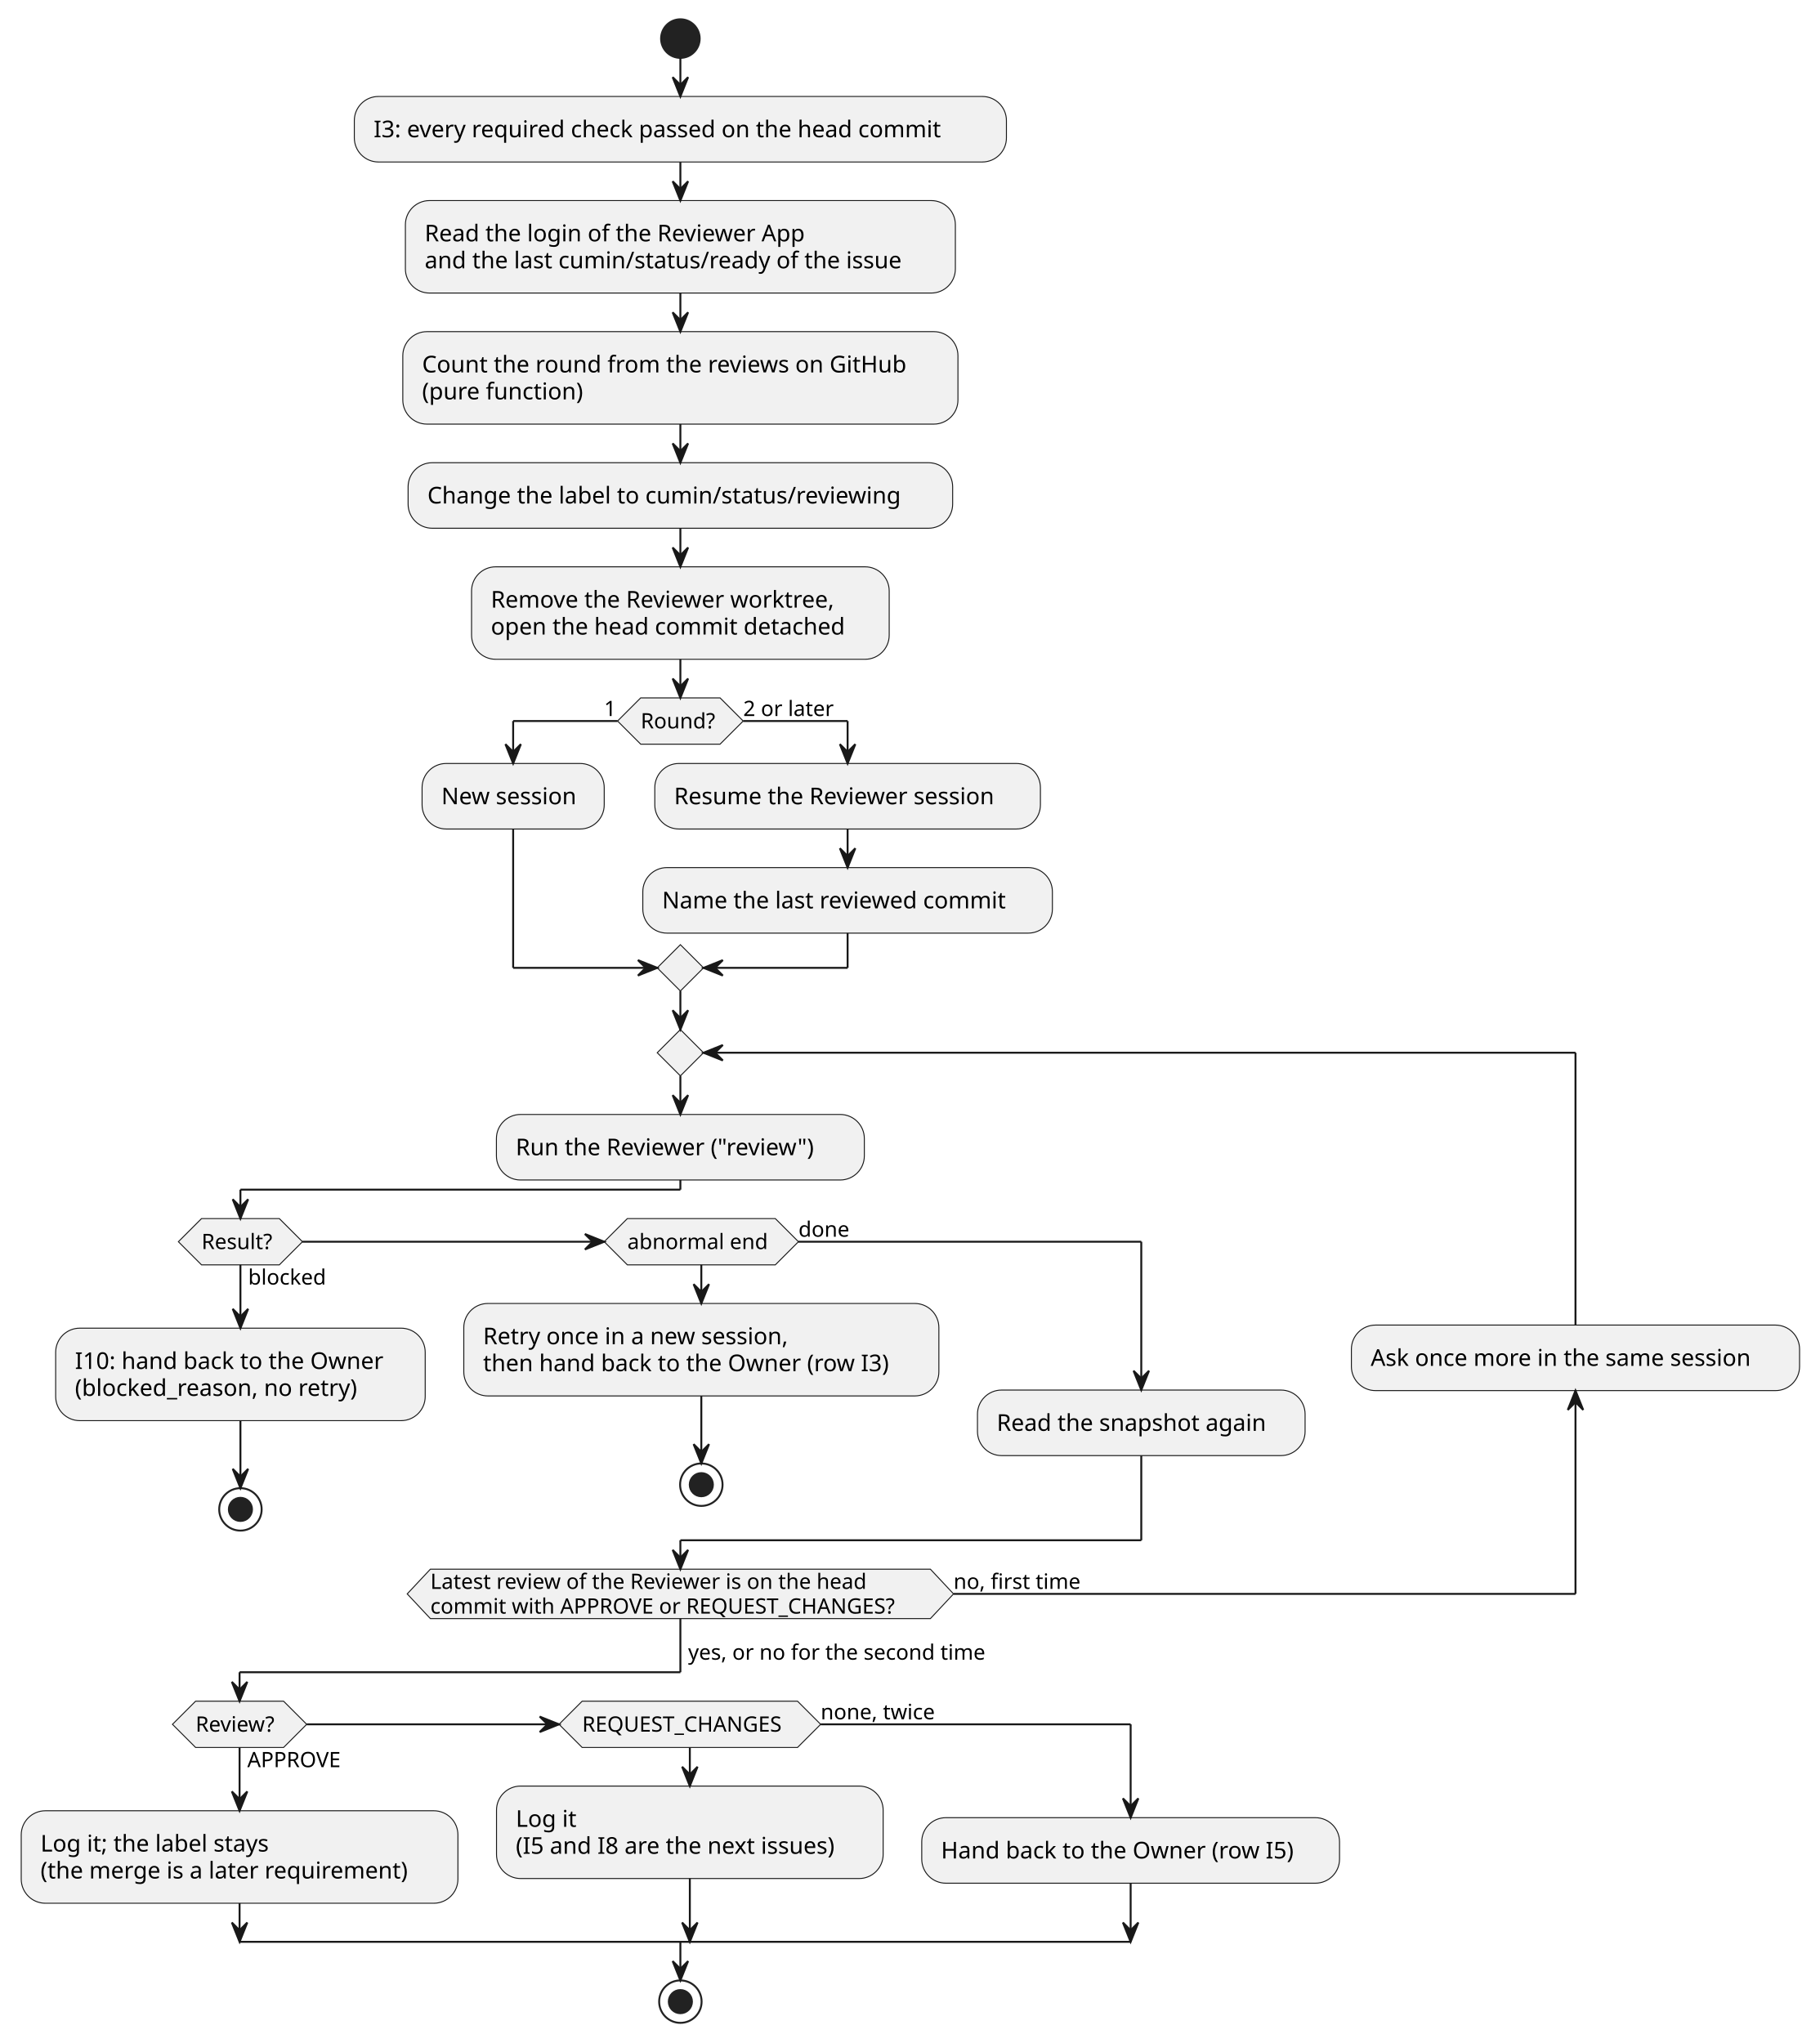
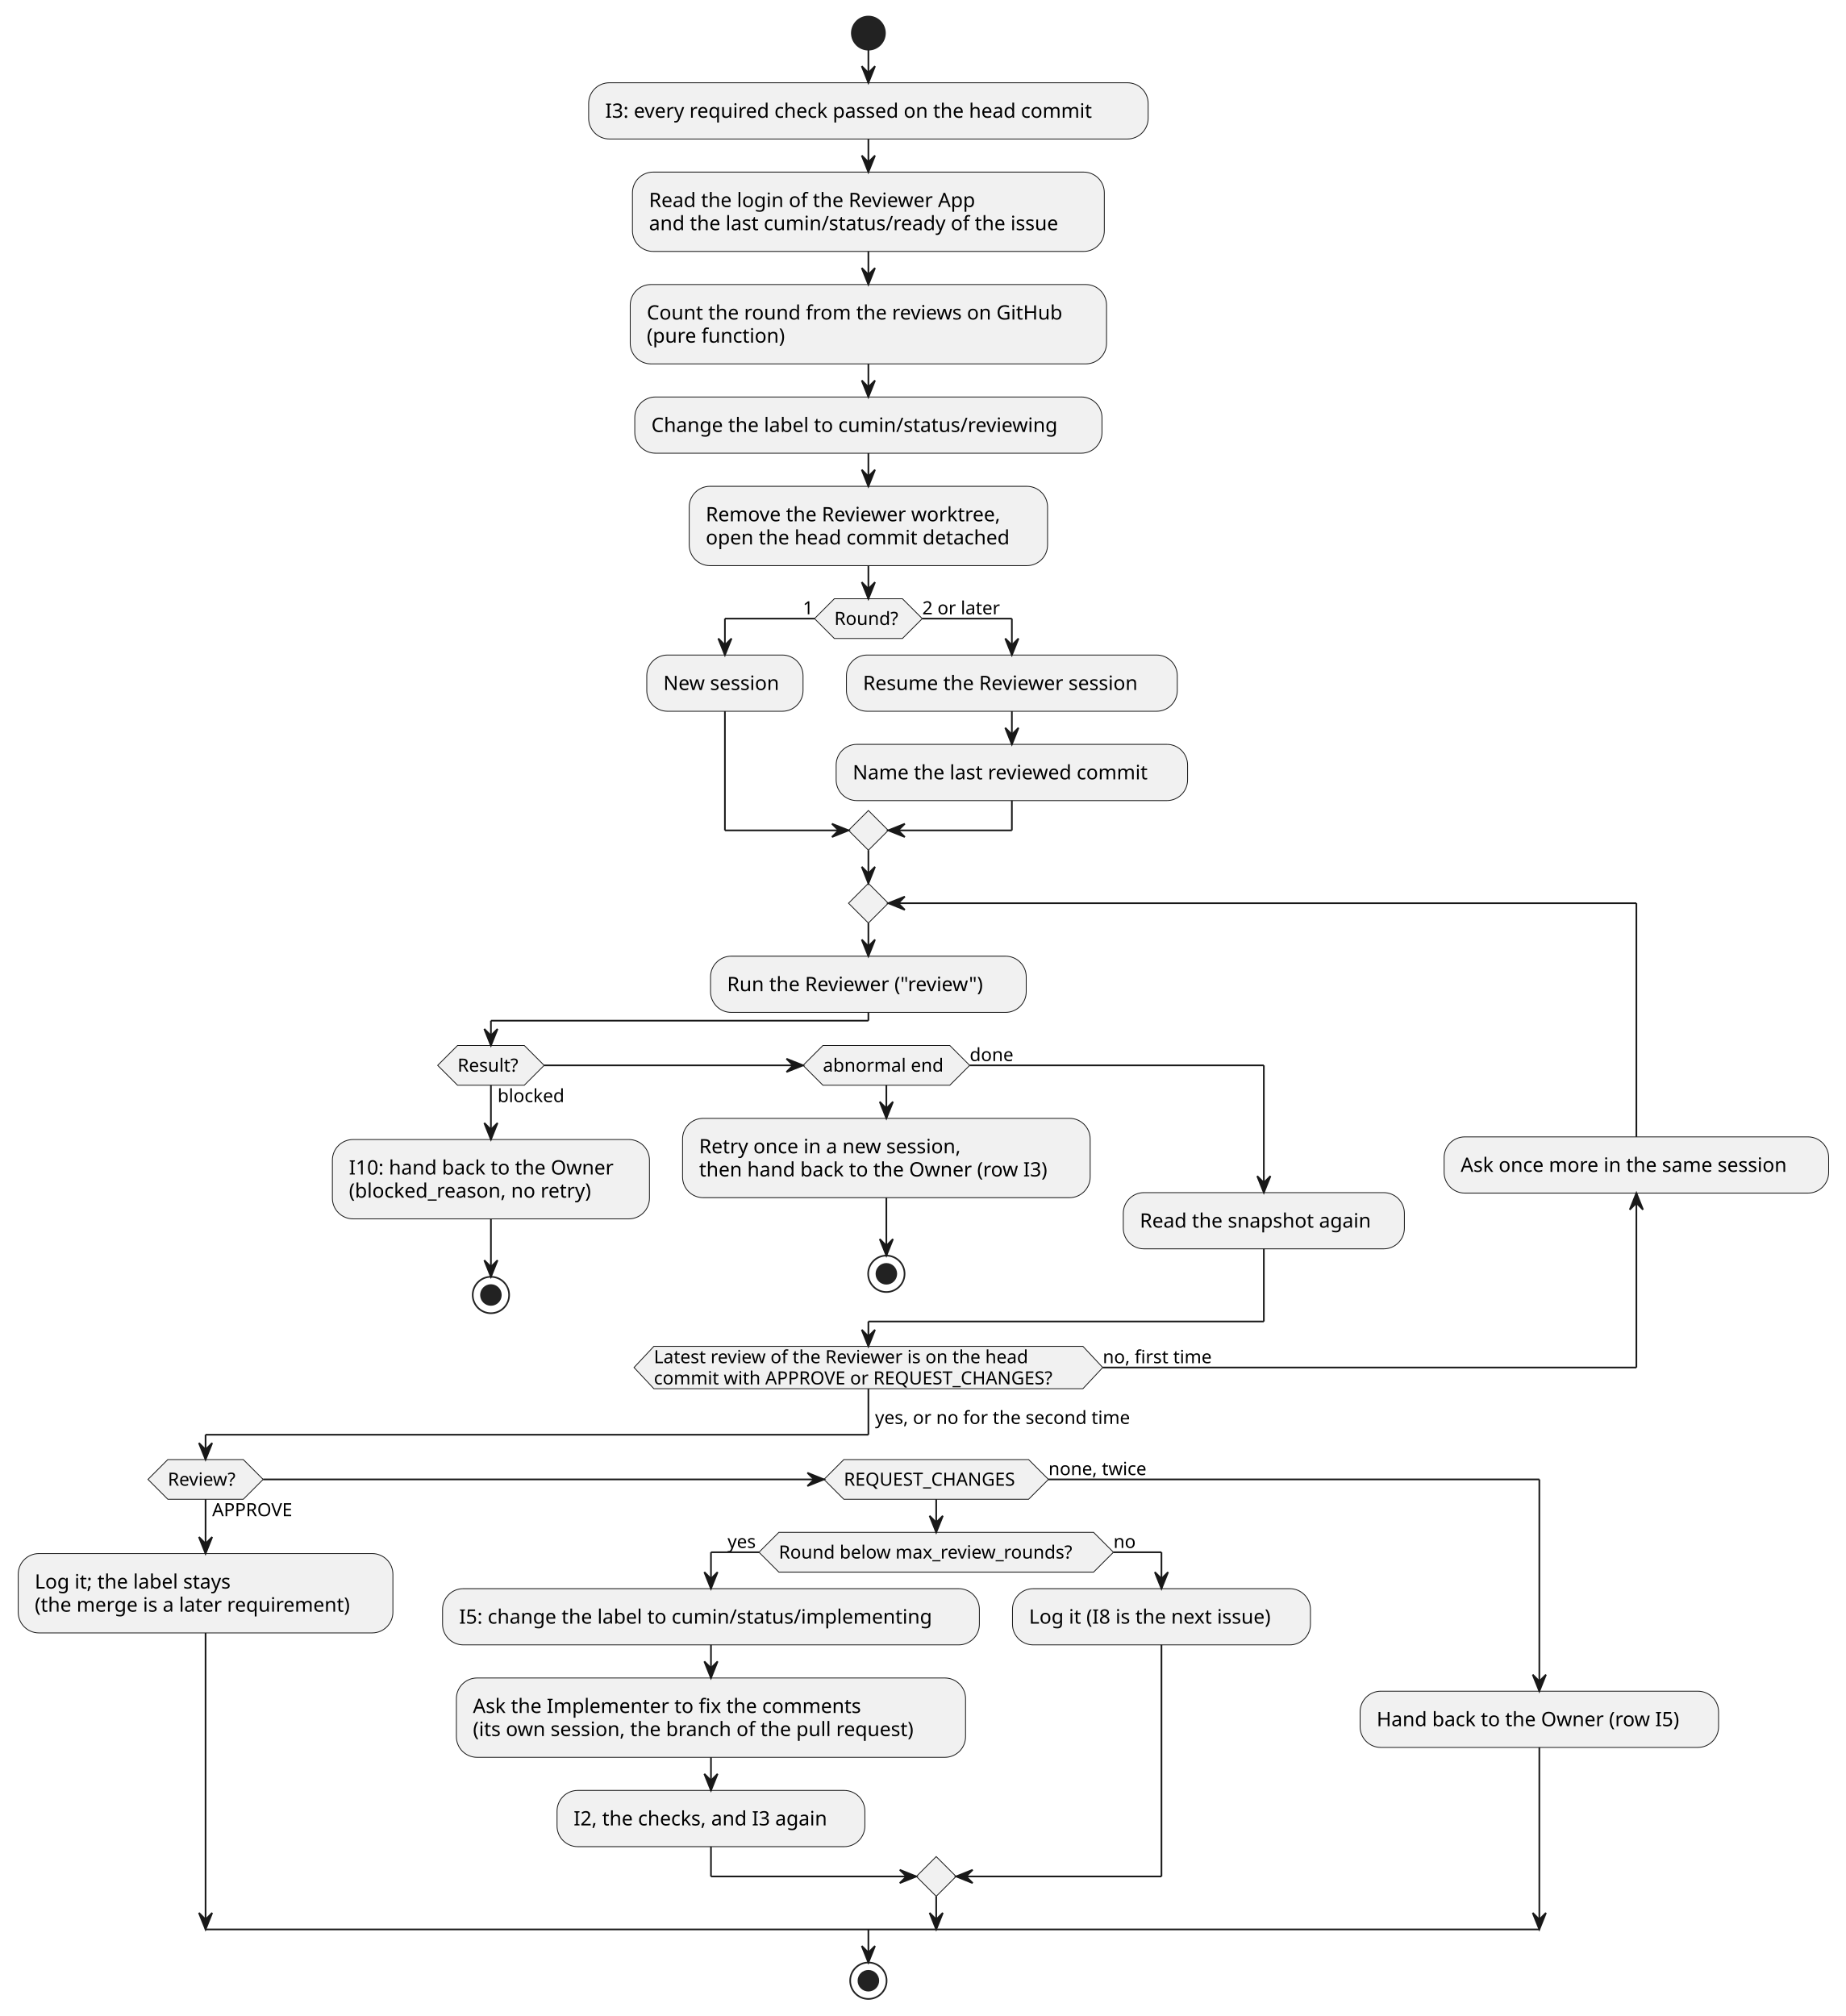
- <svg xmlns="http://www.w3.org/2000/svg" contentStyleType="text/css" data-diagram-type="ACTIVITY" height="1059px" preserveAspectRatio="none" style="width:943px;height:1059px;background:#FFFFFF;" version="1.1" viewBox="0 0 943 1059" width="943px" zoomAndPan="magnify">
+ <svg xmlns="http://www.w3.org/2000/svg" contentStyleType="text/css" data-diagram-type="ACTIVITY" height="1218px" preserveAspectRatio="none" style="width:1115px;height:1218px;background:#FFFFFF;" version="1.1" viewBox="0 0 1115 1218" width="1115px" zoomAndPan="magnify">
  <defs />
  <g>
-     <ellipse cx="352.659" cy="20" fill="#222222" rx="10" ry="10" style="stroke:#222222;stroke-width:1;" />
-     <rect fill="#F1F1F1" height="33.969" rx="12.5" ry="12.5" style="stroke:#181818;stroke-width:0.5;" width="338.006" x="183.656" y="50" />
-     <text fill="#000000" font-family="sans-serif" font-size="12" lengthAdjust="spacing" textLength="318.006" x="193.656" y="71.139">I3: every required check passed on the head commit</text>
-     <rect fill="#F1F1F1" height="47.938" rx="12.5" ry="12.5" style="stroke:#181818;stroke-width:0.5;" width="285.066" x="210.126" y="103.969" />
-     <text fill="#000000" font-family="sans-serif" font-size="12" lengthAdjust="spacing" textLength="212.877" x="220.126" y="125.107">Read the login of the Reviewer App</text>
-     <text fill="#000000" font-family="sans-serif" font-size="12" lengthAdjust="spacing" textLength="265.066" x="220.126" y="139.076">and the last cumin/status/ready of the issue</text>
-     <rect fill="#F1F1F1" height="47.938" rx="12.5" ry="12.5" style="stroke:#181818;stroke-width:0.5;" width="287.75" x="208.784" y="171.906" />
-     <text fill="#000000" font-family="sans-serif" font-size="12" lengthAdjust="spacing" textLength="267.75" x="218.784" y="193.045">Count the round from the reviews on GitHub</text>
-     <text fill="#000000" font-family="sans-serif" font-size="12" lengthAdjust="spacing" textLength="89.736" x="218.784" y="207.014">(pure function)</text>
-     <rect fill="#F1F1F1" height="33.969" rx="12.5" ry="12.5" style="stroke:#181818;stroke-width:0.5;" width="282.26" x="211.529" y="239.844" />
-     <text fill="#000000" font-family="sans-serif" font-size="12" lengthAdjust="spacing" textLength="262.26" x="221.529" y="260.982">Change the label to cumin/status/reviewing</text>
-     <rect fill="#F1F1F1" height="47.938" rx="12.5" ry="12.5" style="stroke:#181818;stroke-width:0.5;" width="216.477" x="244.421" y="293.812" />
-     <text fill="#000000" font-family="sans-serif" font-size="12" lengthAdjust="spacing" textLength="193.301" x="254.421" y="314.951">Remove the Reviewer worktree,</text>
-     <text fill="#000000" font-family="sans-serif" font-size="12" lengthAdjust="spacing" textLength="196.477" x="254.421" y="328.92">open the head commit detached</text>
-     <polygon fill="#F1F1F1" points="332.091,361.75,373.228,361.75,385.228,373.75,373.228,385.75,332.091,385.75,320.091,373.75,332.091,361.75" style="stroke:#181818;stroke-width:0.5;" />
-     <text fill="#000000" font-family="sans-serif" font-size="11" lengthAdjust="spacing" textLength="41.137" x="332.091" y="377.558">Round?</text>
-     <text fill="#000000" font-family="sans-serif" font-size="11" lengthAdjust="spacing" textLength="6.998" x="313.092" y="371.156">1</text>
-     <text fill="#000000" font-family="sans-serif" font-size="11" lengthAdjust="spacing" textLength="50.644" x="385.228" y="371.156">2 or later</text>
-     <rect fill="#F1F1F1" height="33.969" rx="12.5" ry="12.5" style="stroke:#181818;stroke-width:0.5;" width="94.408" x="218.777" y="395.75" />
-     <text fill="#000000" font-family="sans-serif" font-size="12" lengthAdjust="spacing" textLength="74.408" x="228.777" y="416.889">New session</text>
-     <rect fill="#F1F1F1" height="33.969" rx="12.5" ry="12.5" style="stroke:#181818;stroke-width:0.5;" width="199.877" x="339.399" y="395.75" />
-     <text fill="#000000" font-family="sans-serif" font-size="12" lengthAdjust="spacing" textLength="179.877" x="349.399" y="416.889">Resume the Reviewer session</text>
-     <rect fill="#F1F1F1" height="33.969" rx="12.5" ry="12.5" style="stroke:#181818;stroke-width:0.5;" width="212.305" x="333.185" y="449.719" />
-     <text fill="#000000" font-family="sans-serif" font-size="12" lengthAdjust="spacing" textLength="192.305" x="343.185" y="470.857">Name the last reviewed commit</text>
-     <polygon fill="#F1F1F1" points="352.659,489.688,364.659,501.688,352.659,513.688,340.659,501.688,352.659,489.688" style="stroke:#181818;stroke-width:0.5;" />
-     <rect fill="#F1F1F1" height="33.969" rx="12.5" ry="12.5" style="stroke:#181818;stroke-width:0.5;" width="190.707" x="257.306" y="577.688" />
-     <text fill="#000000" font-family="sans-serif" font-size="12" lengthAdjust="spacing" textLength="170.707" x="267.306" y="598.826">Run the Reviewer ("review")</text>
-     <polygon fill="#F1F1F1" points="104.463,631.656,144.783,631.656,156.783,643.656,144.783,655.656,104.463,655.656,92.463,643.656,104.463,631.656" style="stroke:#181818;stroke-width:0.5;" />
-     <text fill="#000000" font-family="sans-serif" font-size="11" lengthAdjust="spacing" textLength="42.937" x="128.623" y="665.867">blocked</text>
-     <text fill="#000000" font-family="sans-serif" font-size="11" lengthAdjust="spacing" textLength="40.321" x="104.463" y="647.464">Result?</text>
-     <rect fill="#F1F1F1" height="47.938" rx="12.5" ry="12.5" style="stroke:#181818;stroke-width:0.5;" width="191.545" x="28.851" y="688.461" />
-     <text fill="#000000" font-family="sans-serif" font-size="12" lengthAdjust="spacing" textLength="171.545" x="38.851" y="709.6">I10: hand back to the Owner</text>
-     <text fill="#000000" font-family="sans-serif" font-size="12" lengthAdjust="spacing" textLength="158.519" x="38.851" y="723.568">(blocked_reason, no retry)</text>
-     <ellipse cx="124.623" cy="782.398" fill="none" rx="11" ry="11" style="stroke:#222222;stroke-width:1;" />
-     <ellipse cx="124.623" cy="782.398" fill="#222222" rx="6" ry="6" style="stroke:#222222;stroke-width:1;" />
-     <polygon fill="#F1F1F1" points="325.181,631.656,401.858,631.656,413.858,643.656,401.858,655.656,325.181,655.656,313.181,643.656,325.181,631.656" style="stroke:#181818;stroke-width:0.5;" />
-     <text fill="#000000" font-family="sans-serif" font-size="11" lengthAdjust="spacing" textLength="76.678" x="325.181" y="647.464">abnormal end</text>
-     <text fill="#000000" font-family="sans-serif" font-size="11" lengthAdjust="spacing" textLength="27.452" x="413.858" y="641.062">done</text>
-     <rect fill="#F1F1F1" height="47.938" rx="12.5" ry="12.5" style="stroke:#181818;stroke-width:0.5;" width="246.248" x="240.395" y="675.656" />
-     <text fill="#000000" font-family="sans-serif" font-size="12" lengthAdjust="spacing" textLength="171.791" x="250.395" y="696.795">Retry once in a new session,</text>
-     <text fill="#000000" font-family="sans-serif" font-size="12" lengthAdjust="spacing" textLength="226.248" x="250.395" y="710.764">then hand back to the Owner (row I3)</text>
-     <ellipse cx="363.519" cy="769.594" fill="none" rx="11" ry="11" style="stroke:#222222;stroke-width:1;" />
-     <ellipse cx="363.519" cy="769.594" fill="#222222" rx="6" ry="6" style="stroke:#222222;stroke-width:1;" />
-     <rect fill="#F1F1F1" height="33.969" rx="12.5" ry="12.5" style="stroke:#181818;stroke-width:0.5;" width="169.824" x="506.644" y="720.543" />
-     <text fill="#000000" font-family="sans-serif" font-size="12" lengthAdjust="spacing" textLength="149.824" x="516.644" y="741.682">Read the snapshot again</text>
-     <polygon fill="#F1F1F1" points="352.659,533.688,364.659,545.688,352.659,557.688,340.659,545.688,352.659,533.688" style="stroke:#181818;stroke-width:0.5;" />
-     <polygon fill="#F1F1F1" points="223.071,813.398,482.248,813.398,494.248,826.203,482.248,839.008,223.071,839.008,211.071,826.203,223.071,813.398" style="stroke:#181818;stroke-width:0.5;" />
-     <text fill="#000000" font-family="sans-serif" font-size="11" lengthAdjust="spacing" textLength="246.275" x="223.071" y="823.609">Latest review of the Reviewer is on the head</text>
-     <text fill="#000000" font-family="sans-serif" font-size="11" lengthAdjust="spacing" textLength="259.177" x="223.071" y="836.414">commit with APPROVE or REQUEST_CHANGES?</text>
-     <text fill="#000000" font-family="sans-serif" font-size="11" lengthAdjust="spacing" textLength="70.539" x="494.248" y="823.609">no, first time</text>
-     <rect fill="#F1F1F1" height="33.969" rx="12.5" ry="12.5" style="stroke:#181818;stroke-width:0.5;" width="232.303" x="700.468" y="686.863" />
-     <text fill="#000000" font-family="sans-serif" font-size="12" lengthAdjust="spacing" textLength="212.303" x="710.468" y="708.002">Ask once more in the same session</text>
+     <ellipse cx="524.608" cy="20" fill="#222222" rx="10" ry="10" style="stroke:#222222;stroke-width:1;" />
+     <rect fill="#F1F1F1" height="33.969" rx="12.5" ry="12.5" style="stroke:#181818;stroke-width:0.5;" width="338.006" x="355.606" y="50" />
+     <text fill="#000000" font-family="sans-serif" font-size="12" lengthAdjust="spacing" textLength="318.006" x="365.606" y="71.139">I3: every required check passed on the head commit</text>
+     <rect fill="#F1F1F1" height="47.938" rx="12.5" ry="12.5" style="stroke:#181818;stroke-width:0.5;" width="285.066" x="382.075" y="103.969" />
+     <text fill="#000000" font-family="sans-serif" font-size="12" lengthAdjust="spacing" textLength="212.877" x="392.075" y="125.107">Read the login of the Reviewer App</text>
+     <text fill="#000000" font-family="sans-serif" font-size="12" lengthAdjust="spacing" textLength="265.066" x="392.075" y="139.076">and the last cumin/status/ready of the issue</text>
+     <rect fill="#F1F1F1" height="47.938" rx="12.5" ry="12.5" style="stroke:#181818;stroke-width:0.5;" width="287.75" x="380.733" y="171.906" />
+     <text fill="#000000" font-family="sans-serif" font-size="12" lengthAdjust="spacing" textLength="267.75" x="390.733" y="193.045">Count the round from the reviews on GitHub</text>
+     <text fill="#000000" font-family="sans-serif" font-size="12" lengthAdjust="spacing" textLength="89.736" x="390.733" y="207.014">(pure function)</text>
+     <rect fill="#F1F1F1" height="33.969" rx="12.5" ry="12.5" style="stroke:#181818;stroke-width:0.5;" width="282.26" x="383.478" y="239.844" />
+     <text fill="#000000" font-family="sans-serif" font-size="12" lengthAdjust="spacing" textLength="262.26" x="393.478" y="260.982">Change the label to cumin/status/reviewing</text>
+     <rect fill="#F1F1F1" height="47.938" rx="12.5" ry="12.5" style="stroke:#181818;stroke-width:0.5;" width="216.477" x="416.37" y="293.812" />
+     <text fill="#000000" font-family="sans-serif" font-size="12" lengthAdjust="spacing" textLength="193.301" x="426.37" y="314.951">Remove the Reviewer worktree,</text>
+     <text fill="#000000" font-family="sans-serif" font-size="12" lengthAdjust="spacing" textLength="196.477" x="426.37" y="328.92">open the head commit detached</text>
+     <polygon fill="#F1F1F1" points="504.04,361.75,545.177,361.75,557.177,373.75,545.177,385.75,504.04,385.75,492.04,373.75,504.04,361.75" style="stroke:#181818;stroke-width:0.5;" />
+     <text fill="#000000" font-family="sans-serif" font-size="11" lengthAdjust="spacing" textLength="41.137" x="504.04" y="377.558">Round?</text>
+     <text fill="#000000" font-family="sans-serif" font-size="11" lengthAdjust="spacing" textLength="6.998" x="485.041" y="371.156">1</text>
+     <text fill="#000000" font-family="sans-serif" font-size="11" lengthAdjust="spacing" textLength="50.644" x="557.177" y="371.156">2 or later</text>
+     <rect fill="#F1F1F1" height="33.969" rx="12.5" ry="12.5" style="stroke:#181818;stroke-width:0.5;" width="94.408" x="390.726" y="395.75" />
+     <text fill="#000000" font-family="sans-serif" font-size="12" lengthAdjust="spacing" textLength="74.408" x="400.726" y="416.889">New session</text>
+     <rect fill="#F1F1F1" height="33.969" rx="12.5" ry="12.5" style="stroke:#181818;stroke-width:0.5;" width="199.877" x="511.348" y="395.75" />
+     <text fill="#000000" font-family="sans-serif" font-size="12" lengthAdjust="spacing" textLength="179.877" x="521.348" y="416.889">Resume the Reviewer session</text>
+     <rect fill="#F1F1F1" height="33.969" rx="12.5" ry="12.5" style="stroke:#181818;stroke-width:0.5;" width="212.305" x="505.134" y="449.719" />
+     <text fill="#000000" font-family="sans-serif" font-size="12" lengthAdjust="spacing" textLength="192.305" x="515.134" y="470.857">Name the last reviewed commit</text>
+     <polygon fill="#F1F1F1" points="524.608,489.688,536.608,501.688,524.608,513.688,512.608,501.688,524.608,489.688" style="stroke:#181818;stroke-width:0.5;" />
+     <rect fill="#F1F1F1" height="33.969" rx="12.5" ry="12.5" style="stroke:#181818;stroke-width:0.5;" width="190.707" x="429.255" y="577.688" />
+     <text fill="#000000" font-family="sans-serif" font-size="12" lengthAdjust="spacing" textLength="170.707" x="439.255" y="598.826">Run the Reviewer ("review")</text>
+     <polygon fill="#F1F1F1" points="276.412,631.656,316.733,631.656,328.733,643.656,316.733,655.656,276.412,655.656,264.412,643.656,276.412,631.656" style="stroke:#181818;stroke-width:0.5;" />
+     <text fill="#000000" font-family="sans-serif" font-size="11" lengthAdjust="spacing" textLength="42.937" x="300.572" y="665.867">blocked</text>
+     <text fill="#000000" font-family="sans-serif" font-size="11" lengthAdjust="spacing" textLength="40.321" x="276.412" y="647.464">Result?</text>
+     <rect fill="#F1F1F1" height="47.938" rx="12.5" ry="12.5" style="stroke:#181818;stroke-width:0.5;" width="191.545" x="200.8" y="688.461" />
+     <text fill="#000000" font-family="sans-serif" font-size="12" lengthAdjust="spacing" textLength="171.545" x="210.8" y="709.6">I10: hand back to the Owner</text>
+     <text fill="#000000" font-family="sans-serif" font-size="12" lengthAdjust="spacing" textLength="158.519" x="210.8" y="723.568">(blocked_reason, no retry)</text>
+     <ellipse cx="296.572" cy="782.398" fill="none" rx="11" ry="11" style="stroke:#222222;stroke-width:1;" />
+     <ellipse cx="296.572" cy="782.398" fill="#222222" rx="6" ry="6" style="stroke:#222222;stroke-width:1;" />
+     <polygon fill="#F1F1F1" points="497.13,631.656,573.808,631.656,585.808,643.656,573.808,655.656,497.13,655.656,485.13,643.656,497.13,631.656" style="stroke:#181818;stroke-width:0.5;" />
+     <text fill="#000000" font-family="sans-serif" font-size="11" lengthAdjust="spacing" textLength="76.678" x="497.13" y="647.464">abnormal end</text>
+     <text fill="#000000" font-family="sans-serif" font-size="11" lengthAdjust="spacing" textLength="27.452" x="585.808" y="641.062">done</text>
+     <rect fill="#F1F1F1" height="47.938" rx="12.5" ry="12.5" style="stroke:#181818;stroke-width:0.5;" width="246.248" x="412.345" y="675.656" />
+     <text fill="#000000" font-family="sans-serif" font-size="12" lengthAdjust="spacing" textLength="171.791" x="422.345" y="696.795">Retry once in a new session,</text>
+     <text fill="#000000" font-family="sans-serif" font-size="12" lengthAdjust="spacing" textLength="226.248" x="422.345" y="710.764">then hand back to the Owner (row I3)</text>
+     <ellipse cx="535.469" cy="769.594" fill="none" rx="11" ry="11" style="stroke:#222222;stroke-width:1;" />
+     <ellipse cx="535.469" cy="769.594" fill="#222222" rx="6" ry="6" style="stroke:#222222;stroke-width:1;" />
+     <rect fill="#F1F1F1" height="33.969" rx="12.5" ry="12.5" style="stroke:#181818;stroke-width:0.5;" width="169.824" x="678.593" y="720.543" />
+     <text fill="#000000" font-family="sans-serif" font-size="12" lengthAdjust="spacing" textLength="149.824" x="688.593" y="741.682">Read the snapshot again</text>
+     <polygon fill="#F1F1F1" points="524.608,533.688,536.608,545.688,524.608,557.688,512.608,545.688,524.608,533.688" style="stroke:#181818;stroke-width:0.5;" />
+     <polygon fill="#F1F1F1" points="395.02,813.398,654.197,813.398,666.197,826.203,654.197,839.008,395.02,839.008,383.02,826.203,395.02,813.398" style="stroke:#181818;stroke-width:0.5;" />
+     <text fill="#000000" font-family="sans-serif" font-size="11" lengthAdjust="spacing" textLength="246.275" x="395.02" y="823.609">Latest review of the Reviewer is on the head</text>
+     <text fill="#000000" font-family="sans-serif" font-size="11" lengthAdjust="spacing" textLength="259.177" x="395.02" y="836.414">commit with APPROVE or REQUEST_CHANGES?</text>
+     <text fill="#000000" font-family="sans-serif" font-size="11" lengthAdjust="spacing" textLength="70.539" x="666.197" y="823.609">no, first time</text>
+     <rect fill="#F1F1F1" height="33.969" rx="12.5" ry="12.5" style="stroke:#181818;stroke-width:0.5;" width="232.303" x="872.417" y="686.863" />
+     <text fill="#000000" font-family="sans-serif" font-size="12" lengthAdjust="spacing" textLength="212.303" x="882.417" y="708.002">Ask once more in the same session</text>
    <polygon fill="#F1F1F1" points="101.388,881.812,146.967,881.812,158.967,893.812,146.967,905.812,101.388,905.812,89.388,893.812,101.388,881.812" style="stroke:#181818;stroke-width:0.5;" />
    <text fill="#000000" font-family="sans-serif" font-size="11" lengthAdjust="spacing" textLength="51.568" x="128.178" y="916.023">APPROVE</text>
    <text fill="#000000" font-family="sans-serif" font-size="11" lengthAdjust="spacing" textLength="45.579" x="101.388" y="897.621">Review?</text>
    <rect fill="#F1F1F1" height="47.938" rx="12.5" ry="12.5" style="stroke:#181818;stroke-width:0.5;" width="226.356" x="11" y="938.617" />
    <text fill="#000000" font-family="sans-serif" font-size="12" lengthAdjust="spacing" textLength="129.363" x="21" y="959.756">Log it; the label stays</text>
    <text fill="#000000" font-family="sans-serif" font-size="12" lengthAdjust="spacing" textLength="206.356" x="21" y="973.725">(the merge is a later requirement)</text>
-     <polygon fill="#F1F1F1" points="301.752,881.812,413.369,881.812,425.369,893.812,413.369,905.812,301.752,905.812,289.752,893.812,301.752,881.812" style="stroke:#181818;stroke-width:0.5;" />
-     <text fill="#000000" font-family="sans-serif" font-size="11" lengthAdjust="spacing" textLength="111.617" x="301.752" y="897.621">REQUEST_CHANGES</text>
-     <text fill="#000000" font-family="sans-serif" font-size="11" lengthAdjust="spacing" textLength="63.615" x="425.369" y="891.218">none, twice</text>
-     <rect fill="#F1F1F1" height="47.938" rx="12.5" ry="12.5" style="stroke:#181818;stroke-width:0.5;" width="200.41" x="257.356" y="925.812" />
-     <text fill="#000000" font-family="sans-serif" font-size="12" lengthAdjust="spacing" textLength="33.498" x="267.356" y="946.951">Log it</text>
-     <text fill="#000000" font-family="sans-serif" font-size="12" lengthAdjust="spacing" textLength="180.41" x="267.356" y="960.92">(I5 and I8 are the next issues)</text>
-     <rect fill="#F1F1F1" height="33.969" rx="12.5" ry="12.5" style="stroke:#181818;stroke-width:0.5;" width="216.553" x="477.766" y="942.199" />
-     <text fill="#000000" font-family="sans-serif" font-size="12" lengthAdjust="spacing" textLength="196.553" x="487.766" y="963.338">Hand back to the Owner (row I5)</text>
-     <ellipse cx="352.659" cy="1037.555" fill="none" rx="11" ry="11" style="stroke:#222222;stroke-width:1;" />
-     <ellipse cx="352.659" cy="1037.555" fill="#222222" rx="6" ry="6" style="stroke:#222222;stroke-width:1;" />
-     <line style="stroke:#181818;stroke-width:1;" x1="352.659" x2="352.659" y1="30" y2="50" />
-     <polygon fill="#181818" points="348.659,40,352.659,50,356.659,40,352.659,44" style="stroke:#181818;stroke-width:1;" />
-     <line style="stroke:#181818;stroke-width:1;" x1="352.659" x2="352.659" y1="83.969" y2="103.969" />
-     <polygon fill="#181818" points="348.659,93.969,352.659,103.969,356.659,93.969,352.659,97.969" style="stroke:#181818;stroke-width:1;" />
-     <line style="stroke:#181818;stroke-width:1;" x1="352.659" x2="352.659" y1="151.906" y2="171.906" />
-     <polygon fill="#181818" points="348.659,161.906,352.659,171.906,356.659,161.906,352.659,165.906" style="stroke:#181818;stroke-width:1;" />
-     <line style="stroke:#181818;stroke-width:1;" x1="352.659" x2="352.659" y1="219.844" y2="239.844" />
-     <polygon fill="#181818" points="348.659,229.844,352.659,239.844,356.659,229.844,352.659,233.844" style="stroke:#181818;stroke-width:1;" />
-     <line style="stroke:#181818;stroke-width:1;" x1="352.659" x2="352.659" y1="273.812" y2="293.812" />
-     <polygon fill="#181818" points="348.659,283.812,352.659,293.812,356.659,283.812,352.659,287.812" style="stroke:#181818;stroke-width:1;" />
-     <line style="stroke:#181818;stroke-width:1;" x1="439.337" x2="439.337" y1="429.719" y2="449.719" />
-     <polygon fill="#181818" points="435.337,439.719,439.337,449.719,443.337,439.719,439.337,443.719" style="stroke:#181818;stroke-width:1;" />
-     <line style="stroke:#181818;stroke-width:1;" x1="320.091" x2="265.981" y1="373.75" y2="373.75" />
-     <line style="stroke:#181818;stroke-width:1;" x1="265.981" x2="265.981" y1="373.75" y2="395.75" />
-     <polygon fill="#181818" points="261.981,385.75,265.981,395.75,269.981,385.75,265.981,389.75" style="stroke:#181818;stroke-width:1;" />
-     <line style="stroke:#181818;stroke-width:1;" x1="385.228" x2="439.337" y1="373.75" y2="373.75" />
-     <line style="stroke:#181818;stroke-width:1;" x1="439.337" x2="439.337" y1="373.75" y2="395.75" />
-     <polygon fill="#181818" points="435.337,385.75,439.337,395.75,443.337,385.75,439.337,389.75" style="stroke:#181818;stroke-width:1;" />
-     <line style="stroke:#181818;stroke-width:1;" x1="265.981" x2="265.981" y1="429.719" y2="501.688" />
-     <line style="stroke:#181818;stroke-width:1;" x1="265.981" x2="340.659" y1="501.688" y2="501.688" />
-     <polygon fill="#181818" points="330.659,497.688,340.659,501.688,330.659,505.688,334.659,501.688" style="stroke:#181818;stroke-width:1;" />
-     <line style="stroke:#181818;stroke-width:1;" x1="439.337" x2="439.337" y1="483.688" y2="501.688" />
-     <line style="stroke:#181818;stroke-width:1;" x1="439.337" x2="364.659" y1="501.688" y2="501.688" />
-     <polygon fill="#181818" points="374.659,497.688,364.659,501.688,374.659,505.688,370.659,501.688" style="stroke:#181818;stroke-width:1;" />
-     <line style="stroke:#181818;stroke-width:1;" x1="352.659" x2="352.659" y1="341.75" y2="361.75" />
-     <polygon fill="#181818" points="348.659,351.75,352.659,361.75,356.659,351.75,352.659,355.75" style="stroke:#181818;stroke-width:1;" />
-     <line style="stroke:#181818;stroke-width:1;" x1="124.623" x2="124.623" y1="736.398" y2="771.398" />
-     <polygon fill="#181818" points="120.623,761.398,124.623,771.398,128.623,761.398,124.623,765.398" style="stroke:#181818;stroke-width:1;" />
-     <line style="stroke:#181818;stroke-width:1;" x1="363.519" x2="363.519" y1="723.594" y2="758.594" />
-     <polygon fill="#181818" points="359.519,748.594,363.519,758.594,367.519,748.594,363.519,752.594" style="stroke:#181818;stroke-width:1;" />
-     <line style="stroke:#181818;stroke-width:1;" x1="124.623" x2="124.623" y1="655.656" y2="688.461" />
-     <polygon fill="#181818" points="120.623,678.461,124.623,688.461,128.623,678.461,124.623,682.461" style="stroke:#181818;stroke-width:1;" />
-     <line style="stroke:#181818;stroke-width:1;" x1="363.519" x2="363.519" y1="655.656" y2="675.656" />
-     <polygon fill="#181818" points="359.519,665.656,363.519,675.656,367.519,665.656,363.519,669.656" style="stroke:#181818;stroke-width:1;" />
-     <line style="stroke:#181818;stroke-width:1;" x1="156.783" x2="313.181" y1="643.656" y2="643.656" />
-     <polygon fill="#181818" points="303.181,639.656,313.181,643.656,303.181,647.656,307.181,643.656" style="stroke:#181818;stroke-width:1;" />
-     <line style="stroke:#181818;stroke-width:1;" x1="352.659" x2="352.659" y1="611.656" y2="616.656" />
-     <line style="stroke:#181818;stroke-width:1;" x1="352.659" x2="124.623" y1="616.656" y2="616.656" />
-     <line style="stroke:#181818;stroke-width:1;" x1="124.623" x2="124.623" y1="616.656" y2="631.656" />
-     <polygon fill="#181818" points="120.623,621.656,124.623,631.656,128.623,621.656,124.623,625.656" style="stroke:#181818;stroke-width:1;" />
-     <line style="stroke:#181818;stroke-width:1;" x1="413.858" x2="591.556" y1="643.656" y2="643.656" />
-     <line style="stroke:#181818;stroke-width:1;" x1="591.556" x2="591.556" y1="643.656" y2="720.543" />
-     <polygon fill="#181818" points="587.556,710.543,591.556,720.543,595.556,710.543,591.556,714.543" style="stroke:#181818;stroke-width:1;" />
-     <line style="stroke:#181818;stroke-width:1;" x1="591.556" x2="591.556" y1="754.512" y2="798.398" />
-     <line style="stroke:#181818;stroke-width:1;" x1="591.556" x2="352.659" y1="798.398" y2="798.398" />
-     <line style="stroke:#181818;stroke-width:1;" x1="352.659" x2="352.659" y1="798.398" y2="813.398" />
-     <polygon fill="#181818" points="348.659,803.398,352.659,813.398,356.659,803.398,352.659,807.398" style="stroke:#181818;stroke-width:1;" />
-     <line style="stroke:#181818;stroke-width:1;" x1="352.659" x2="352.659" y1="557.688" y2="577.688" />
-     <polygon fill="#181818" points="348.659,567.688,352.659,577.688,356.659,567.688,352.659,571.688" style="stroke:#181818;stroke-width:1;" />
-     <line style="stroke:#181818;stroke-width:1;" x1="494.248" x2="816.619" y1="826.203" y2="826.203" />
-     <line style="stroke:#181818;stroke-width:1;" x1="816.619" x2="816.619" y1="720.832" y2="826.203" />
-     <polygon fill="#181818" points="812.619,730.832,816.619,720.832,820.619,730.832,816.619,726.832" style="stroke:#181818;stroke-width:1;" />
-     <line style="stroke:#181818;stroke-width:1;" x1="816.619" x2="816.619" y1="545.688" y2="686.863" />
-     <line style="stroke:#181818;stroke-width:1;" x1="816.619" x2="364.659" y1="545.688" y2="545.688" />
-     <polygon fill="#181818" points="374.659,541.688,364.659,545.688,374.659,549.688,370.659,545.688" style="stroke:#181818;stroke-width:1;" />
-     <line style="stroke:#181818;stroke-width:1;" x1="352.659" x2="352.659" y1="513.688" y2="533.688" />
-     <polygon fill="#181818" points="348.659,523.688,352.659,533.688,356.659,523.688,352.659,527.688" style="stroke:#181818;stroke-width:1;" />
+     <polygon fill="#F1F1F1" points="509.775,881.812,621.391,881.812,633.391,893.812,621.391,905.812,509.775,905.812,497.775,893.812,509.775,881.812" style="stroke:#181818;stroke-width:0.5;" />
+     <text fill="#000000" font-family="sans-serif" font-size="11" lengthAdjust="spacing" textLength="111.617" x="509.775" y="897.621">REQUEST_CHANGES</text>
+     <text fill="#000000" font-family="sans-serif" font-size="11" lengthAdjust="spacing" textLength="63.615" x="633.391" y="891.218">none, twice</text>
+     <polygon fill="#F1F1F1" points="470.504,925.812,660.662,925.812,672.662,937.812,660.662,949.812,470.504,949.812,458.504,937.812,470.504,925.812" style="stroke:#181818;stroke-width:0.5;" />
+     <text fill="#000000" font-family="sans-serif" font-size="11" lengthAdjust="spacing" textLength="190.158" x="470.504" y="941.621">Round below max_review_rounds?</text>
+     <text fill="#000000" font-family="sans-serif" font-size="11" lengthAdjust="spacing" textLength="19.008" x="439.496" y="935.218">yes</text>
+     <text fill="#000000" font-family="sans-serif" font-size="11" lengthAdjust="spacing" textLength="13.702" x="672.662" y="935.218">no</text>
+     <rect fill="#F1F1F1" height="33.969" rx="12.5" ry="12.5" style="stroke:#181818;stroke-width:0.5;" width="324.301" x="267.356" y="959.812" />
+     <text fill="#000000" font-family="sans-serif" font-size="12" lengthAdjust="spacing" textLength="304.301" x="277.356" y="980.951">I5: change the label to cumin/status/implementing</text>
+     <rect fill="#F1F1F1" height="47.938" rx="12.5" ry="12.5" style="stroke:#181818;stroke-width:0.5;" width="307.602" x="275.705" y="1013.781" />
+     <text fill="#000000" font-family="sans-serif" font-size="12" lengthAdjust="spacing" textLength="250.916" x="285.705" y="1034.92">Ask the Implementer to fix the comments</text>
+     <text fill="#000000" font-family="sans-serif" font-size="12" lengthAdjust="spacing" textLength="287.602" x="285.705" y="1048.889">(its own session, the branch of the pull request)</text>
+     <rect fill="#F1F1F1" height="33.969" rx="12.5" ry="12.5" style="stroke:#181818;stroke-width:0.5;" width="185.967" x="336.522" y="1081.719" />
+     <text fill="#000000" font-family="sans-serif" font-size="12" lengthAdjust="spacing" textLength="165.967" x="346.522" y="1102.857">I2, the checks, and I3 again</text>
+     <rect fill="#F1F1F1" height="33.969" rx="12.5" ry="12.5" style="stroke:#181818;stroke-width:0.5;" width="180.008" x="611.656" y="959.812" />
+     <text fill="#000000" font-family="sans-serif" font-size="12" lengthAdjust="spacing" textLength="160.008" x="621.656" y="980.951">Log it (I8 is the next issue)</text>
+     <polygon fill="#F1F1F1" points="565.583,1121.688,577.583,1133.688,565.583,1145.688,553.583,1133.688,565.583,1121.688" style="stroke:#181818;stroke-width:0.5;" />
+     <rect fill="#F1F1F1" height="33.969" rx="12.5" ry="12.5" style="stroke:#181818;stroke-width:0.5;" width="216.553" x="821.664" y="1021.766" />
+     <text fill="#000000" font-family="sans-serif" font-size="12" lengthAdjust="spacing" textLength="196.553" x="831.664" y="1042.904">Hand back to the Owner (row I5)</text>
+     <ellipse cx="524.608" cy="1196.688" fill="none" rx="11" ry="11" style="stroke:#222222;stroke-width:1;" />
+     <ellipse cx="524.608" cy="1196.688" fill="#222222" rx="6" ry="6" style="stroke:#222222;stroke-width:1;" />
+     <line style="stroke:#181818;stroke-width:1;" x1="524.608" x2="524.608" y1="30" y2="50" />
+     <polygon fill="#181818" points="520.608,40,524.608,50,528.608,40,524.608,44" style="stroke:#181818;stroke-width:1;" />
+     <line style="stroke:#181818;stroke-width:1;" x1="524.608" x2="524.608" y1="83.969" y2="103.969" />
+     <polygon fill="#181818" points="520.608,93.969,524.608,103.969,528.608,93.969,524.608,97.969" style="stroke:#181818;stroke-width:1;" />
+     <line style="stroke:#181818;stroke-width:1;" x1="524.608" x2="524.608" y1="151.906" y2="171.906" />
+     <polygon fill="#181818" points="520.608,161.906,524.608,171.906,528.608,161.906,524.608,165.906" style="stroke:#181818;stroke-width:1;" />
+     <line style="stroke:#181818;stroke-width:1;" x1="524.608" x2="524.608" y1="219.844" y2="239.844" />
+     <polygon fill="#181818" points="520.608,229.844,524.608,239.844,528.608,229.844,524.608,233.844" style="stroke:#181818;stroke-width:1;" />
+     <line style="stroke:#181818;stroke-width:1;" x1="524.608" x2="524.608" y1="273.812" y2="293.812" />
+     <polygon fill="#181818" points="520.608,283.812,524.608,293.812,528.608,283.812,524.608,287.812" style="stroke:#181818;stroke-width:1;" />
+     <line style="stroke:#181818;stroke-width:1;" x1="611.287" x2="611.287" y1="429.719" y2="449.719" />
+     <polygon fill="#181818" points="607.287,439.719,611.287,449.719,615.287,439.719,611.287,443.719" style="stroke:#181818;stroke-width:1;" />
+     <line style="stroke:#181818;stroke-width:1;" x1="492.04" x2="437.93" y1="373.75" y2="373.75" />
+     <line style="stroke:#181818;stroke-width:1;" x1="437.93" x2="437.93" y1="373.75" y2="395.75" />
+     <polygon fill="#181818" points="433.93,385.75,437.93,395.75,441.93,385.75,437.93,389.75" style="stroke:#181818;stroke-width:1;" />
+     <line style="stroke:#181818;stroke-width:1;" x1="557.177" x2="611.287" y1="373.75" y2="373.75" />
+     <line style="stroke:#181818;stroke-width:1;" x1="611.287" x2="611.287" y1="373.75" y2="395.75" />
+     <polygon fill="#181818" points="607.287,385.75,611.287,395.75,615.287,385.75,611.287,389.75" style="stroke:#181818;stroke-width:1;" />
+     <line style="stroke:#181818;stroke-width:1;" x1="437.93" x2="437.93" y1="429.719" y2="501.688" />
+     <line style="stroke:#181818;stroke-width:1;" x1="437.93" x2="512.608" y1="501.688" y2="501.688" />
+     <polygon fill="#181818" points="502.608,497.688,512.608,501.688,502.608,505.688,506.608,501.688" style="stroke:#181818;stroke-width:1;" />
+     <line style="stroke:#181818;stroke-width:1;" x1="611.287" x2="611.287" y1="483.688" y2="501.688" />
+     <line style="stroke:#181818;stroke-width:1;" x1="611.287" x2="536.608" y1="501.688" y2="501.688" />
+     <polygon fill="#181818" points="546.608,497.688,536.608,501.688,546.608,505.688,542.608,501.688" style="stroke:#181818;stroke-width:1;" />
+     <line style="stroke:#181818;stroke-width:1;" x1="524.608" x2="524.608" y1="341.75" y2="361.75" />
+     <polygon fill="#181818" points="520.608,351.75,524.608,361.75,528.608,351.75,524.608,355.75" style="stroke:#181818;stroke-width:1;" />
+     <line style="stroke:#181818;stroke-width:1;" x1="296.572" x2="296.572" y1="736.398" y2="771.398" />
+     <polygon fill="#181818" points="292.572,761.398,296.572,771.398,300.572,761.398,296.572,765.398" style="stroke:#181818;stroke-width:1;" />
+     <line style="stroke:#181818;stroke-width:1;" x1="535.469" x2="535.469" y1="723.594" y2="758.594" />
+     <polygon fill="#181818" points="531.469,748.594,535.469,758.594,539.469,748.594,535.469,752.594" style="stroke:#181818;stroke-width:1;" />
+     <line style="stroke:#181818;stroke-width:1;" x1="296.572" x2="296.572" y1="655.656" y2="688.461" />
+     <polygon fill="#181818" points="292.572,678.461,296.572,688.461,300.572,678.461,296.572,682.461" style="stroke:#181818;stroke-width:1;" />
+     <line style="stroke:#181818;stroke-width:1;" x1="535.469" x2="535.469" y1="655.656" y2="675.656" />
+     <polygon fill="#181818" points="531.469,665.656,535.469,675.656,539.469,665.656,535.469,669.656" style="stroke:#181818;stroke-width:1;" />
+     <line style="stroke:#181818;stroke-width:1;" x1="328.733" x2="485.13" y1="643.656" y2="643.656" />
+     <polygon fill="#181818" points="475.13,639.656,485.13,643.656,475.13,647.656,479.13,643.656" style="stroke:#181818;stroke-width:1;" />
+     <line style="stroke:#181818;stroke-width:1;" x1="524.608" x2="524.608" y1="611.656" y2="616.656" />
+     <line style="stroke:#181818;stroke-width:1;" x1="524.608" x2="296.572" y1="616.656" y2="616.656" />
+     <line style="stroke:#181818;stroke-width:1;" x1="296.572" x2="296.572" y1="616.656" y2="631.656" />
+     <polygon fill="#181818" points="292.572,621.656,296.572,631.656,300.572,621.656,296.572,625.656" style="stroke:#181818;stroke-width:1;" />
+     <line style="stroke:#181818;stroke-width:1;" x1="585.808" x2="763.505" y1="643.656" y2="643.656" />
+     <line style="stroke:#181818;stroke-width:1;" x1="763.505" x2="763.505" y1="643.656" y2="720.543" />
+     <polygon fill="#181818" points="759.505,710.543,763.505,720.543,767.505,710.543,763.505,714.543" style="stroke:#181818;stroke-width:1;" />
+     <line style="stroke:#181818;stroke-width:1;" x1="763.505" x2="763.505" y1="754.512" y2="798.398" />
+     <line style="stroke:#181818;stroke-width:1;" x1="763.505" x2="524.608" y1="798.398" y2="798.398" />
+     <line style="stroke:#181818;stroke-width:1;" x1="524.608" x2="524.608" y1="798.398" y2="813.398" />
+     <polygon fill="#181818" points="520.608,803.398,524.608,813.398,528.608,803.398,524.608,807.398" style="stroke:#181818;stroke-width:1;" />
+     <line style="stroke:#181818;stroke-width:1;" x1="524.608" x2="524.608" y1="557.688" y2="577.688" />
+     <polygon fill="#181818" points="520.608,567.688,524.608,577.688,528.608,567.688,524.608,571.688" style="stroke:#181818;stroke-width:1;" />
+     <line style="stroke:#181818;stroke-width:1;" x1="666.197" x2="988.568" y1="826.203" y2="826.203" />
+     <line style="stroke:#181818;stroke-width:1;" x1="988.568" x2="988.568" y1="720.832" y2="826.203" />
+     <polygon fill="#181818" points="984.568,730.832,988.568,720.832,992.568,730.832,988.568,726.832" style="stroke:#181818;stroke-width:1;" />
+     <line style="stroke:#181818;stroke-width:1;" x1="988.568" x2="988.568" y1="545.688" y2="686.863" />
+     <line style="stroke:#181818;stroke-width:1;" x1="988.568" x2="536.608" y1="545.688" y2="545.688" />
+     <polygon fill="#181818" points="546.608,541.688,536.608,545.688,546.608,549.688,542.608,545.688" style="stroke:#181818;stroke-width:1;" />
+     <line style="stroke:#181818;stroke-width:1;" x1="524.608" x2="524.608" y1="513.688" y2="533.688" />
+     <polygon fill="#181818" points="520.608,523.688,524.608,533.688,528.608,523.688,524.608,527.688" style="stroke:#181818;stroke-width:1;" />
+     <line style="stroke:#181818;stroke-width:1;" x1="429.506" x2="429.506" y1="993.781" y2="1013.781" />
+     <polygon fill="#181818" points="425.506,1003.781,429.506,1013.781,433.506,1003.781,429.506,1007.781" style="stroke:#181818;stroke-width:1;" />
+     <line style="stroke:#181818;stroke-width:1;" x1="429.506" x2="429.506" y1="1061.719" y2="1081.719" />
+     <polygon fill="#181818" points="425.506,1071.719,429.506,1081.719,433.506,1071.719,429.506,1075.719" style="stroke:#181818;stroke-width:1;" />
+     <line style="stroke:#181818;stroke-width:1;" x1="458.504" x2="429.506" y1="937.812" y2="937.812" />
+     <line style="stroke:#181818;stroke-width:1;" x1="429.506" x2="429.506" y1="937.812" y2="959.812" />
+     <polygon fill="#181818" points="425.506,949.812,429.506,959.812,433.506,949.812,429.506,953.812" style="stroke:#181818;stroke-width:1;" />
+     <line style="stroke:#181818;stroke-width:1;" x1="672.662" x2="701.66" y1="937.812" y2="937.812" />
+     <line style="stroke:#181818;stroke-width:1;" x1="701.66" x2="701.66" y1="937.812" y2="959.812" />
+     <polygon fill="#181818" points="697.66,949.812,701.66,959.812,705.66,949.812,701.66,953.812" style="stroke:#181818;stroke-width:1;" />
+     <line style="stroke:#181818;stroke-width:1;" x1="429.506" x2="429.506" y1="1115.688" y2="1133.688" />
+     <line style="stroke:#181818;stroke-width:1;" x1="429.506" x2="553.583" y1="1133.688" y2="1133.688" />
+     <polygon fill="#181818" points="543.583,1129.688,553.583,1133.688,543.583,1137.688,547.583,1133.688" style="stroke:#181818;stroke-width:1;" />
+     <line style="stroke:#181818;stroke-width:1;" x1="701.66" x2="701.66" y1="993.781" y2="1133.688" />
+     <line style="stroke:#181818;stroke-width:1;" x1="701.66" x2="577.583" y1="1133.688" y2="1133.688" />
+     <polygon fill="#181818" points="587.583,1129.688,577.583,1133.688,587.583,1137.688,583.583,1133.688" style="stroke:#181818;stroke-width:1;" />
    <line style="stroke:#181818;stroke-width:1;" x1="124.178" x2="124.178" y1="905.812" y2="938.617" />
    <polygon fill="#181818" points="120.178,928.617,124.178,938.617,128.178,928.617,124.178,932.617" style="stroke:#181818;stroke-width:1;" />
-     <line style="stroke:#181818;stroke-width:1;" x1="124.178" x2="124.178" y1="986.555" y2="1006.555" />
-     <polygon fill="#181818" points="120.178,996.555,124.178,1006.555,128.178,996.555,124.178,1000.555" style="stroke:#181818;stroke-width:1;" />
-     <line style="stroke:#181818;stroke-width:1;" x1="357.56" x2="357.56" y1="905.812" y2="925.812" />
-     <polygon fill="#181818" points="353.56,915.812,357.56,925.812,361.56,915.812,357.56,919.812" style="stroke:#181818;stroke-width:1;" />
-     <line style="stroke:#181818;stroke-width:1;" x1="357.56" x2="357.56" y1="973.75" y2="1006.555" />
-     <polygon fill="#181818" points="353.56,996.555,357.56,1006.555,361.56,996.555,357.56,1000.555" style="stroke:#181818;stroke-width:1;" />
-     <line style="stroke:#181818;stroke-width:1;" x1="158.967" x2="289.752" y1="893.812" y2="893.812" />
-     <polygon fill="#181818" points="279.752,889.812,289.752,893.812,279.752,897.812,283.752,893.812" style="stroke:#181818;stroke-width:1;" />
-     <line style="stroke:#181818;stroke-width:1;" x1="352.659" x2="124.178" y1="866.812" y2="866.812" />
+     <line style="stroke:#181818;stroke-width:1;" x1="124.178" x2="124.178" y1="986.555" y2="1165.688" />
+     <polygon fill="#181818" points="120.178,1155.688,124.178,1165.688,128.178,1155.688,124.178,1159.688" style="stroke:#181818;stroke-width:1;" />
+     <line style="stroke:#181818;stroke-width:1;" x1="565.583" x2="565.583" y1="905.812" y2="925.812" />
+     <polygon fill="#181818" points="561.583,915.812,565.583,925.812,569.583,915.812,565.583,919.812" style="stroke:#181818;stroke-width:1;" />
+     <line style="stroke:#181818;stroke-width:1;" x1="565.583" x2="565.583" y1="1145.688" y2="1165.688" />
+     <polygon fill="#181818" points="561.583,1155.688,565.583,1165.688,569.583,1155.688,565.583,1159.688" style="stroke:#181818;stroke-width:1;" />
+     <line style="stroke:#181818;stroke-width:1;" x1="158.967" x2="497.775" y1="893.812" y2="893.812" />
+     <polygon fill="#181818" points="487.775,889.812,497.775,893.812,487.775,897.812,491.775,893.812" style="stroke:#181818;stroke-width:1;" />
+     <line style="stroke:#181818;stroke-width:1;" x1="524.608" x2="124.178" y1="866.812" y2="866.812" />
    <line style="stroke:#181818;stroke-width:1;" x1="124.178" x2="124.178" y1="866.812" y2="881.812" />
    <polygon fill="#181818" points="120.178,871.812,124.178,881.812,128.178,871.812,124.178,875.812" style="stroke:#181818;stroke-width:1;" />
-     <line style="stroke:#181818;stroke-width:1;" x1="425.369" x2="586.042" y1="893.812" y2="893.812" />
-     <line style="stroke:#181818;stroke-width:1;" x1="586.042" x2="586.042" y1="893.812" y2="942.199" />
-     <polygon fill="#181818" points="582.042,932.199,586.042,942.199,590.042,932.199,586.042,936.199" style="stroke:#181818;stroke-width:1;" />
-     <line style="stroke:#181818;stroke-width:1;" x1="586.042" x2="586.042" y1="976.168" y2="1006.555" />
-     <polygon fill="#181818" points="582.042,996.555,586.042,1006.555,590.042,996.555,586.042,1000.555" style="stroke:#181818;stroke-width:1;" />
-     <line style="stroke:#181818;stroke-width:1;" x1="124.178" x2="586.042" y1="1006.555" y2="1006.555" />
-     <line style="stroke:#181818;stroke-width:1;" x1="352.659" x2="352.659" y1="839.008" y2="866.812" />
-     <text fill="#000000" font-family="sans-serif" font-size="11" lengthAdjust="spacing" textLength="165.698" x="356.659" y="860.312">yes, or no for the second time</text>
-     <line style="stroke:#181818;stroke-width:1;" x1="352.659" x2="352.659" y1="1006.555" y2="1026.555" />
-     <polygon fill="#181818" points="348.659,1016.555,352.659,1026.555,356.659,1016.555,352.659,1020.555" style="stroke:#181818;stroke-width:1;" />
+     <line style="stroke:#181818;stroke-width:1;" x1="633.391" x2="929.94" y1="893.812" y2="893.812" />
+     <line style="stroke:#181818;stroke-width:1;" x1="929.94" x2="929.94" y1="893.812" y2="1021.766" />
+     <polygon fill="#181818" points="925.94,1011.766,929.94,1021.766,933.94,1011.766,929.94,1015.766" style="stroke:#181818;stroke-width:1;" />
+     <line style="stroke:#181818;stroke-width:1;" x1="929.94" x2="929.94" y1="1055.734" y2="1165.688" />
+     <polygon fill="#181818" points="925.94,1155.688,929.94,1165.688,933.94,1155.688,929.94,1159.688" style="stroke:#181818;stroke-width:1;" />
+     <line style="stroke:#181818;stroke-width:1;" x1="124.178" x2="929.94" y1="1165.688" y2="1165.688" />
+     <line style="stroke:#181818;stroke-width:1;" x1="524.608" x2="524.608" y1="839.008" y2="866.812" />
+     <text fill="#000000" font-family="sans-serif" font-size="11" lengthAdjust="spacing" textLength="165.698" x="528.608" y="860.312">yes, or no for the second time</text>
+     <line style="stroke:#181818;stroke-width:1;" x1="524.608" x2="524.608" y1="1165.688" y2="1185.688" />
+     <polygon fill="#181818" points="520.608,1175.688,524.608,1185.688,528.608,1175.688,524.608,1179.688" style="stroke:#181818;stroke-width:1;" />
  </g>
</svg>
